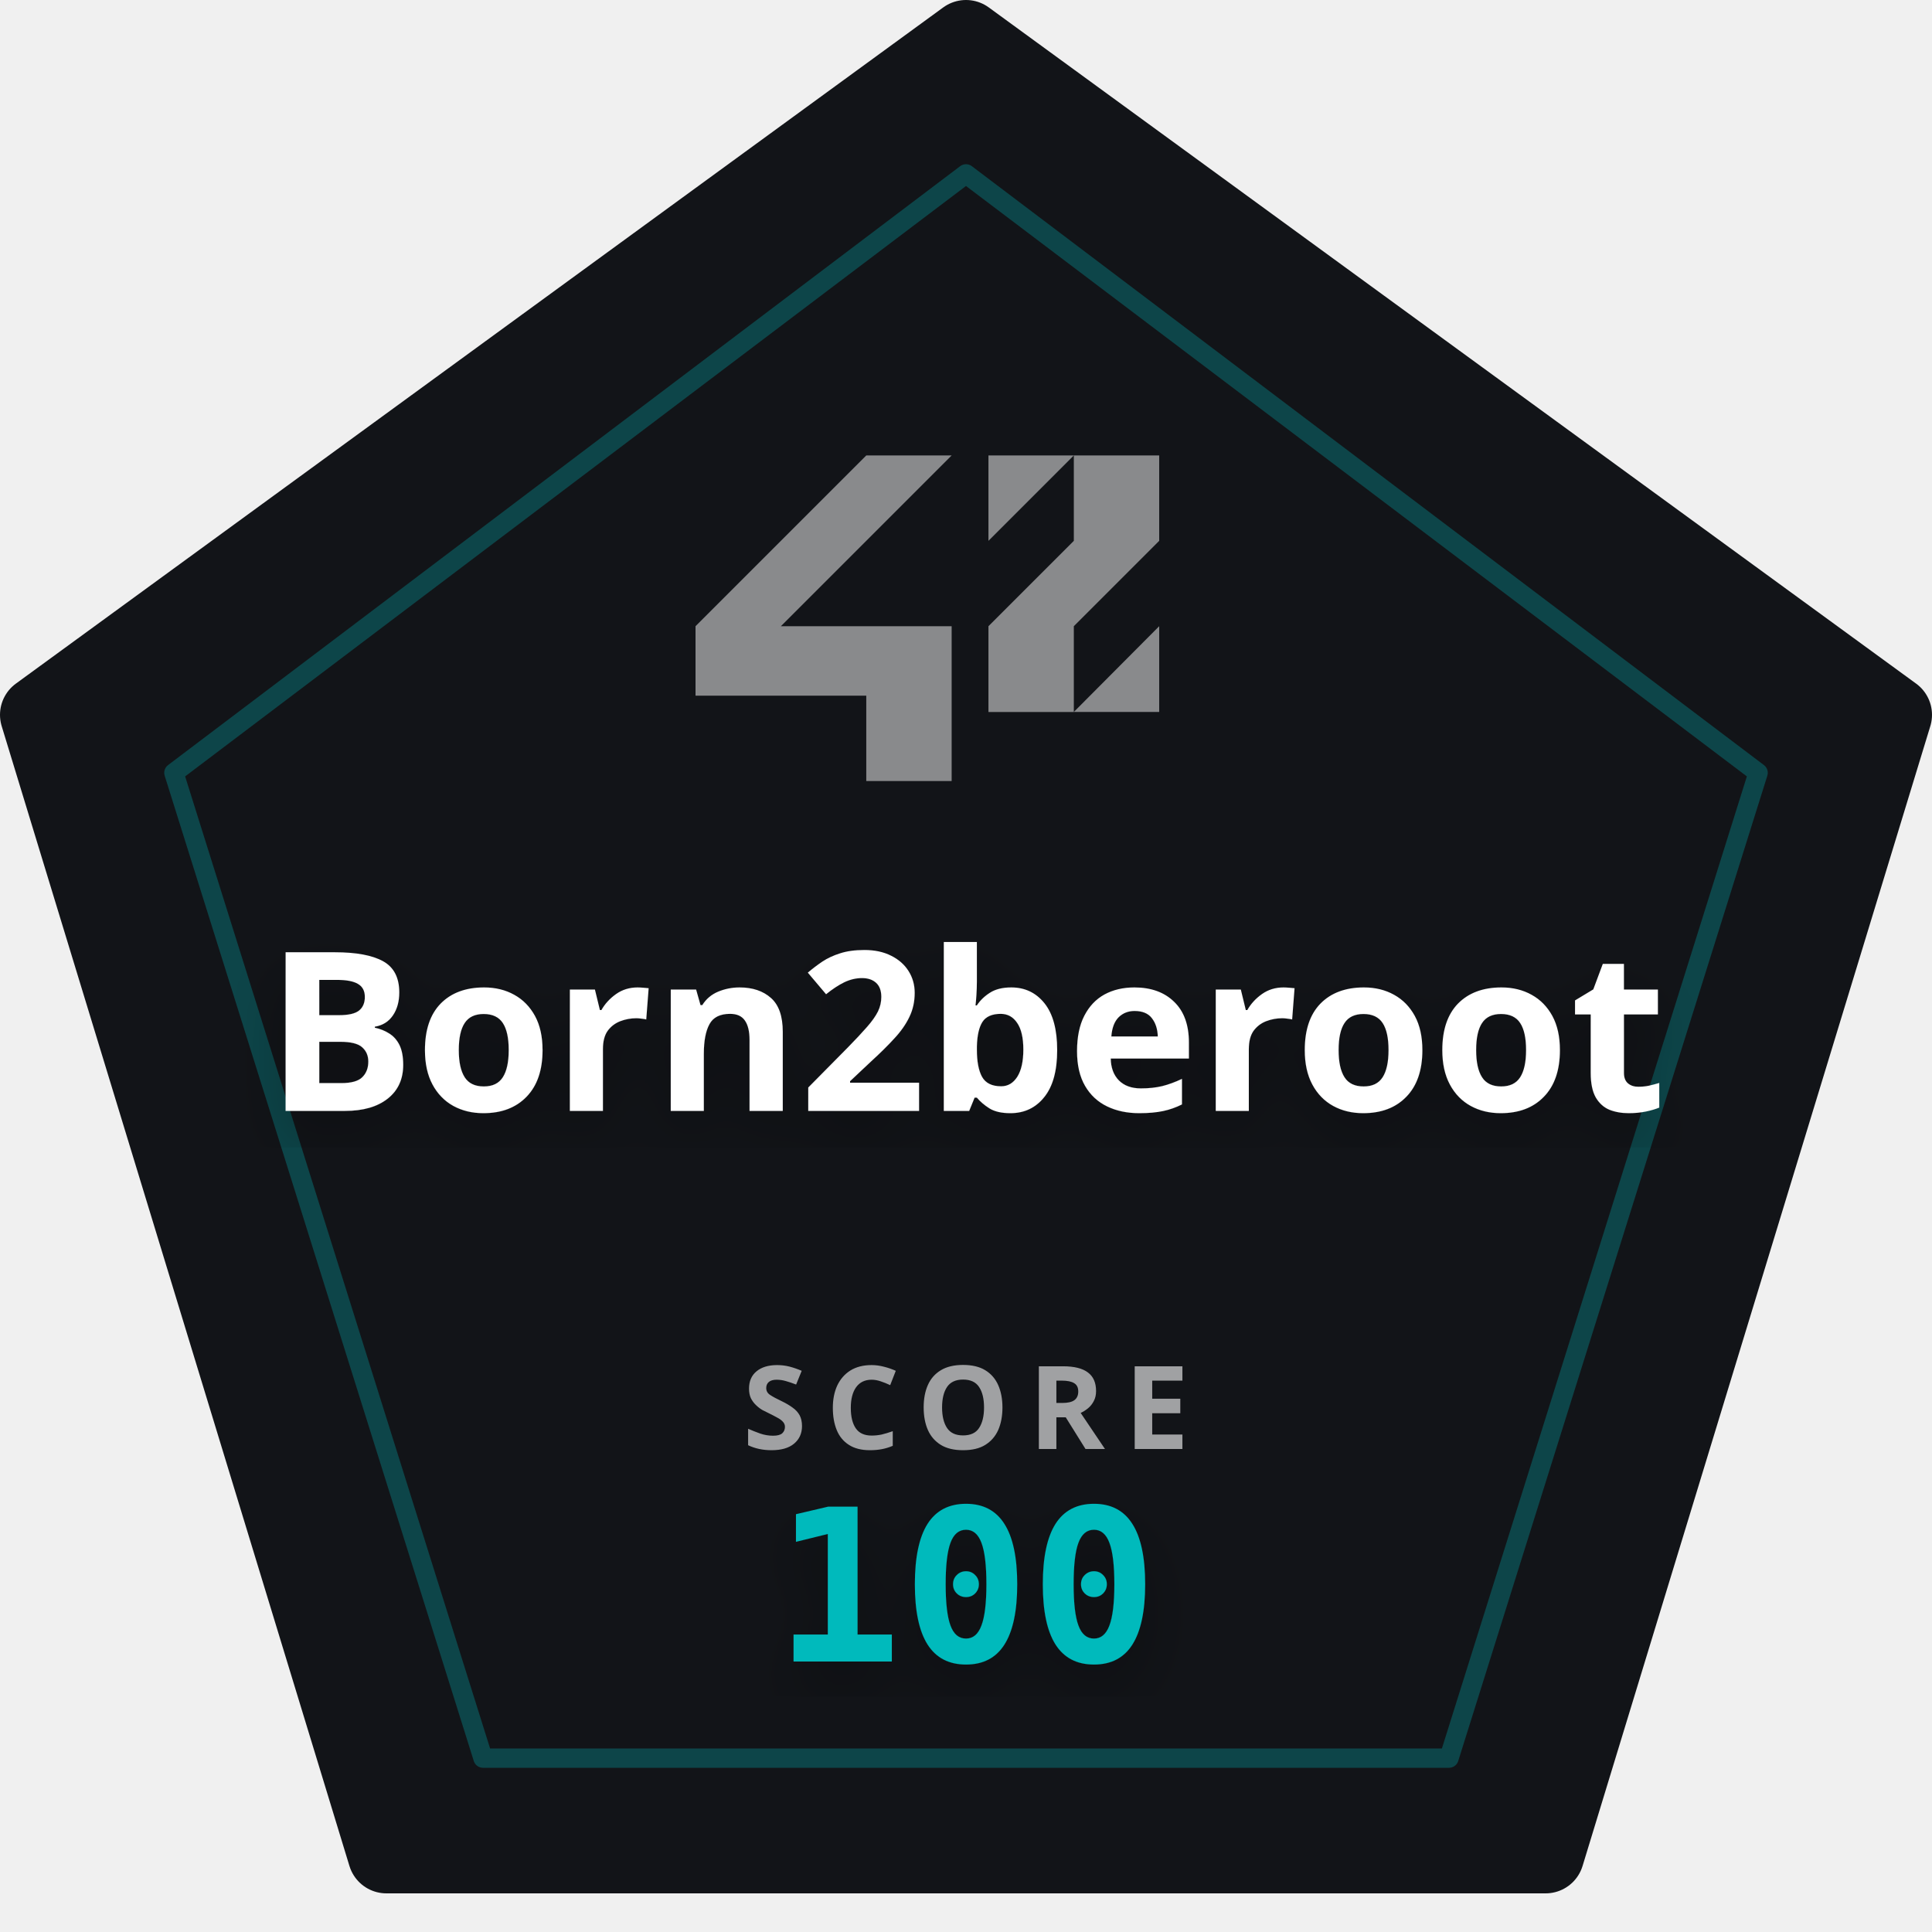
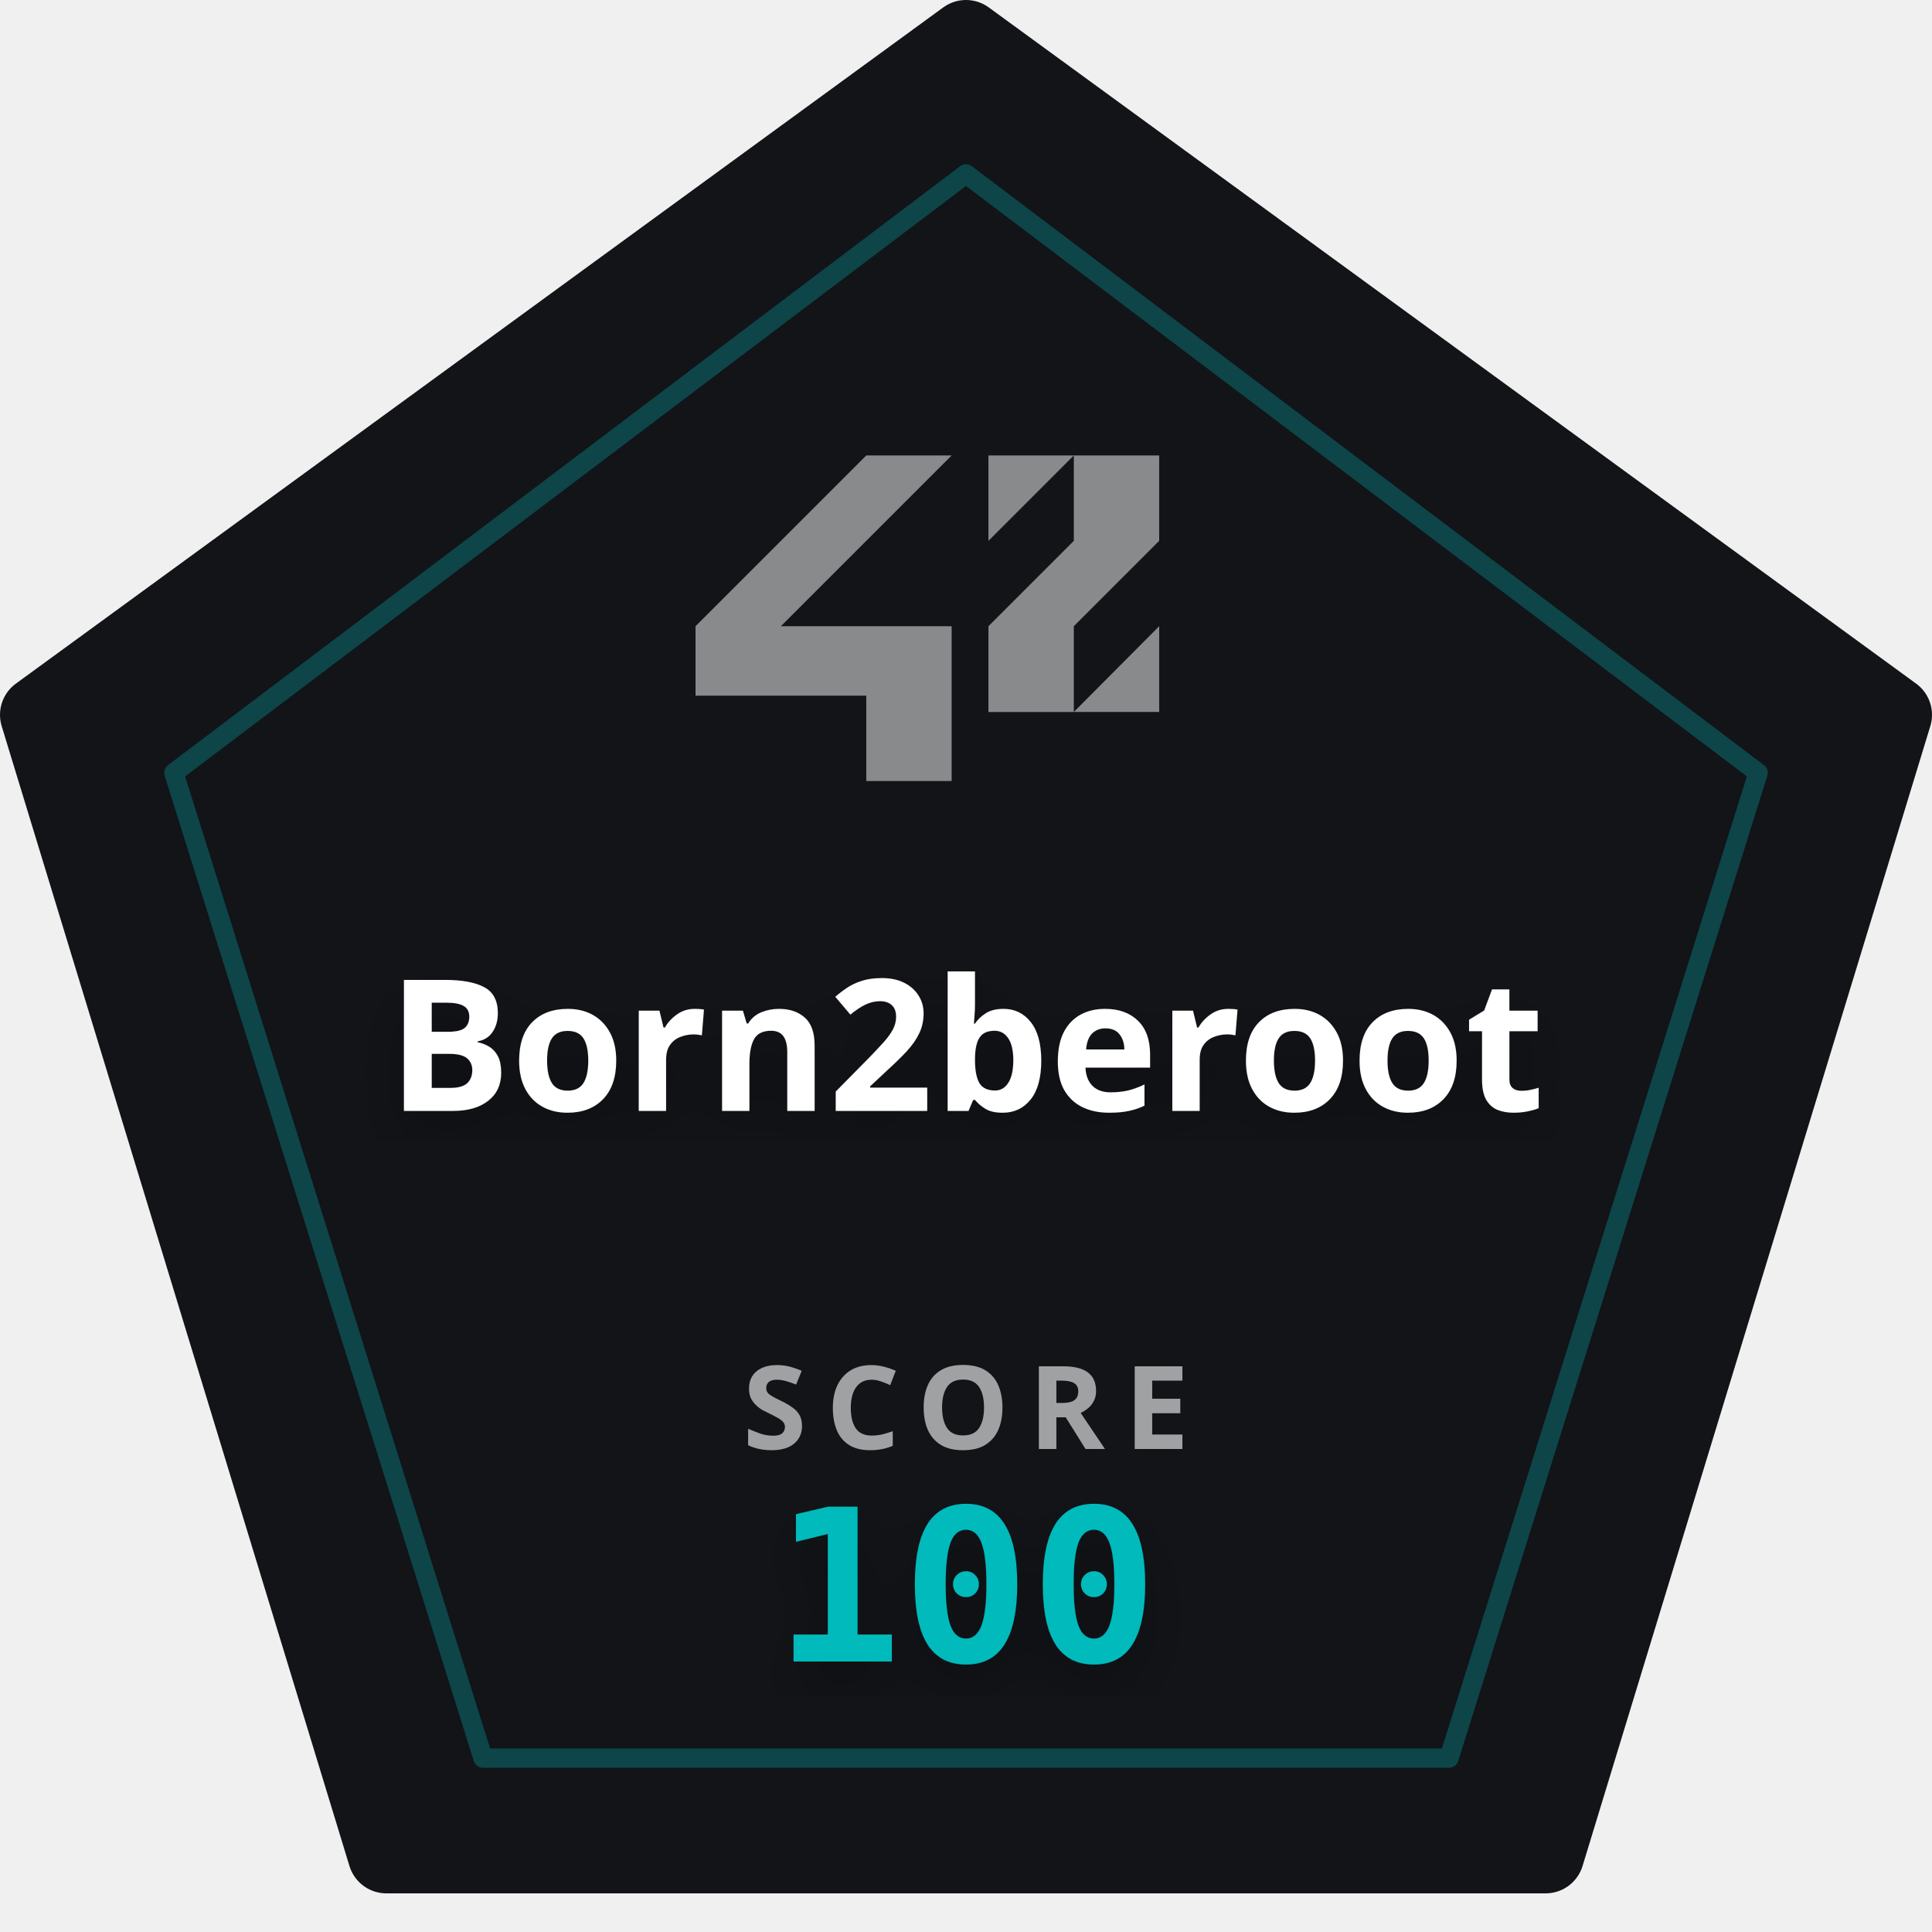
<svg xmlns="http://www.w3.org/2000/svg" viewBox="0 0 200 200">
  <defs>
    <filter id="a" x="-20%" y="-20%" width="140%" height="140%">
      <feDropShadow dx="0" dy="3" flood-color="#000000" flood-opacity=".3" stdDeviation="3" />
    </filter>
  </defs>
  <polygon points="100 4 196 74 160 192 40 192 4 74" fill="#121418" stroke="#121418" stroke-linejoin="round" stroke-width="8" />
  <polygon points="100 18 182 80 150 182 50 182 18 80" fill="none" opacity=".3" stroke="#00babc" stroke-linejoin="round" stroke-width="2" />
  <g transform="translate(72 40) scale(2)">
    <path d="M19.581 16.851H24v-4.439ZM24 3.574h-4.419v4.42l-4.419 4.418v4.44h4.419v-4.44L24 7.993Zm-4.419 0h-4.419v4.42zm-6.324 8.838H4.419l8.838-8.838H8.838L0 12.412v3.595h8.838v4.419h4.419z" fill="#fff" opacity=".5" />
  </g>
  <g text-anchor="middle">
-     <text x="100" y="104" fill="#ffffff" filter="url(#a)" font-family="sans-serif" font-size="23" font-weight="900">
+     <text x="100" y="104" fill="#ffffff" filter="url(#a)" font-family="sans-serif" font-size="19" font-weight="900">
      <tspan x="100" dy="11">Born2beroot</tspan>
    </text>
    <text x="100" y="150" fill="#ffffff" font-family="sans-serif" font-size="12" font-weight="bold" letter-spacing="2" opacity=".6">SCORE</text>
    <text x="100" y="172" fill="#00babc" filter="url(#a)" font-family="monospace" font-size="22" font-weight="bold">100</text>
  </g>
</svg>
